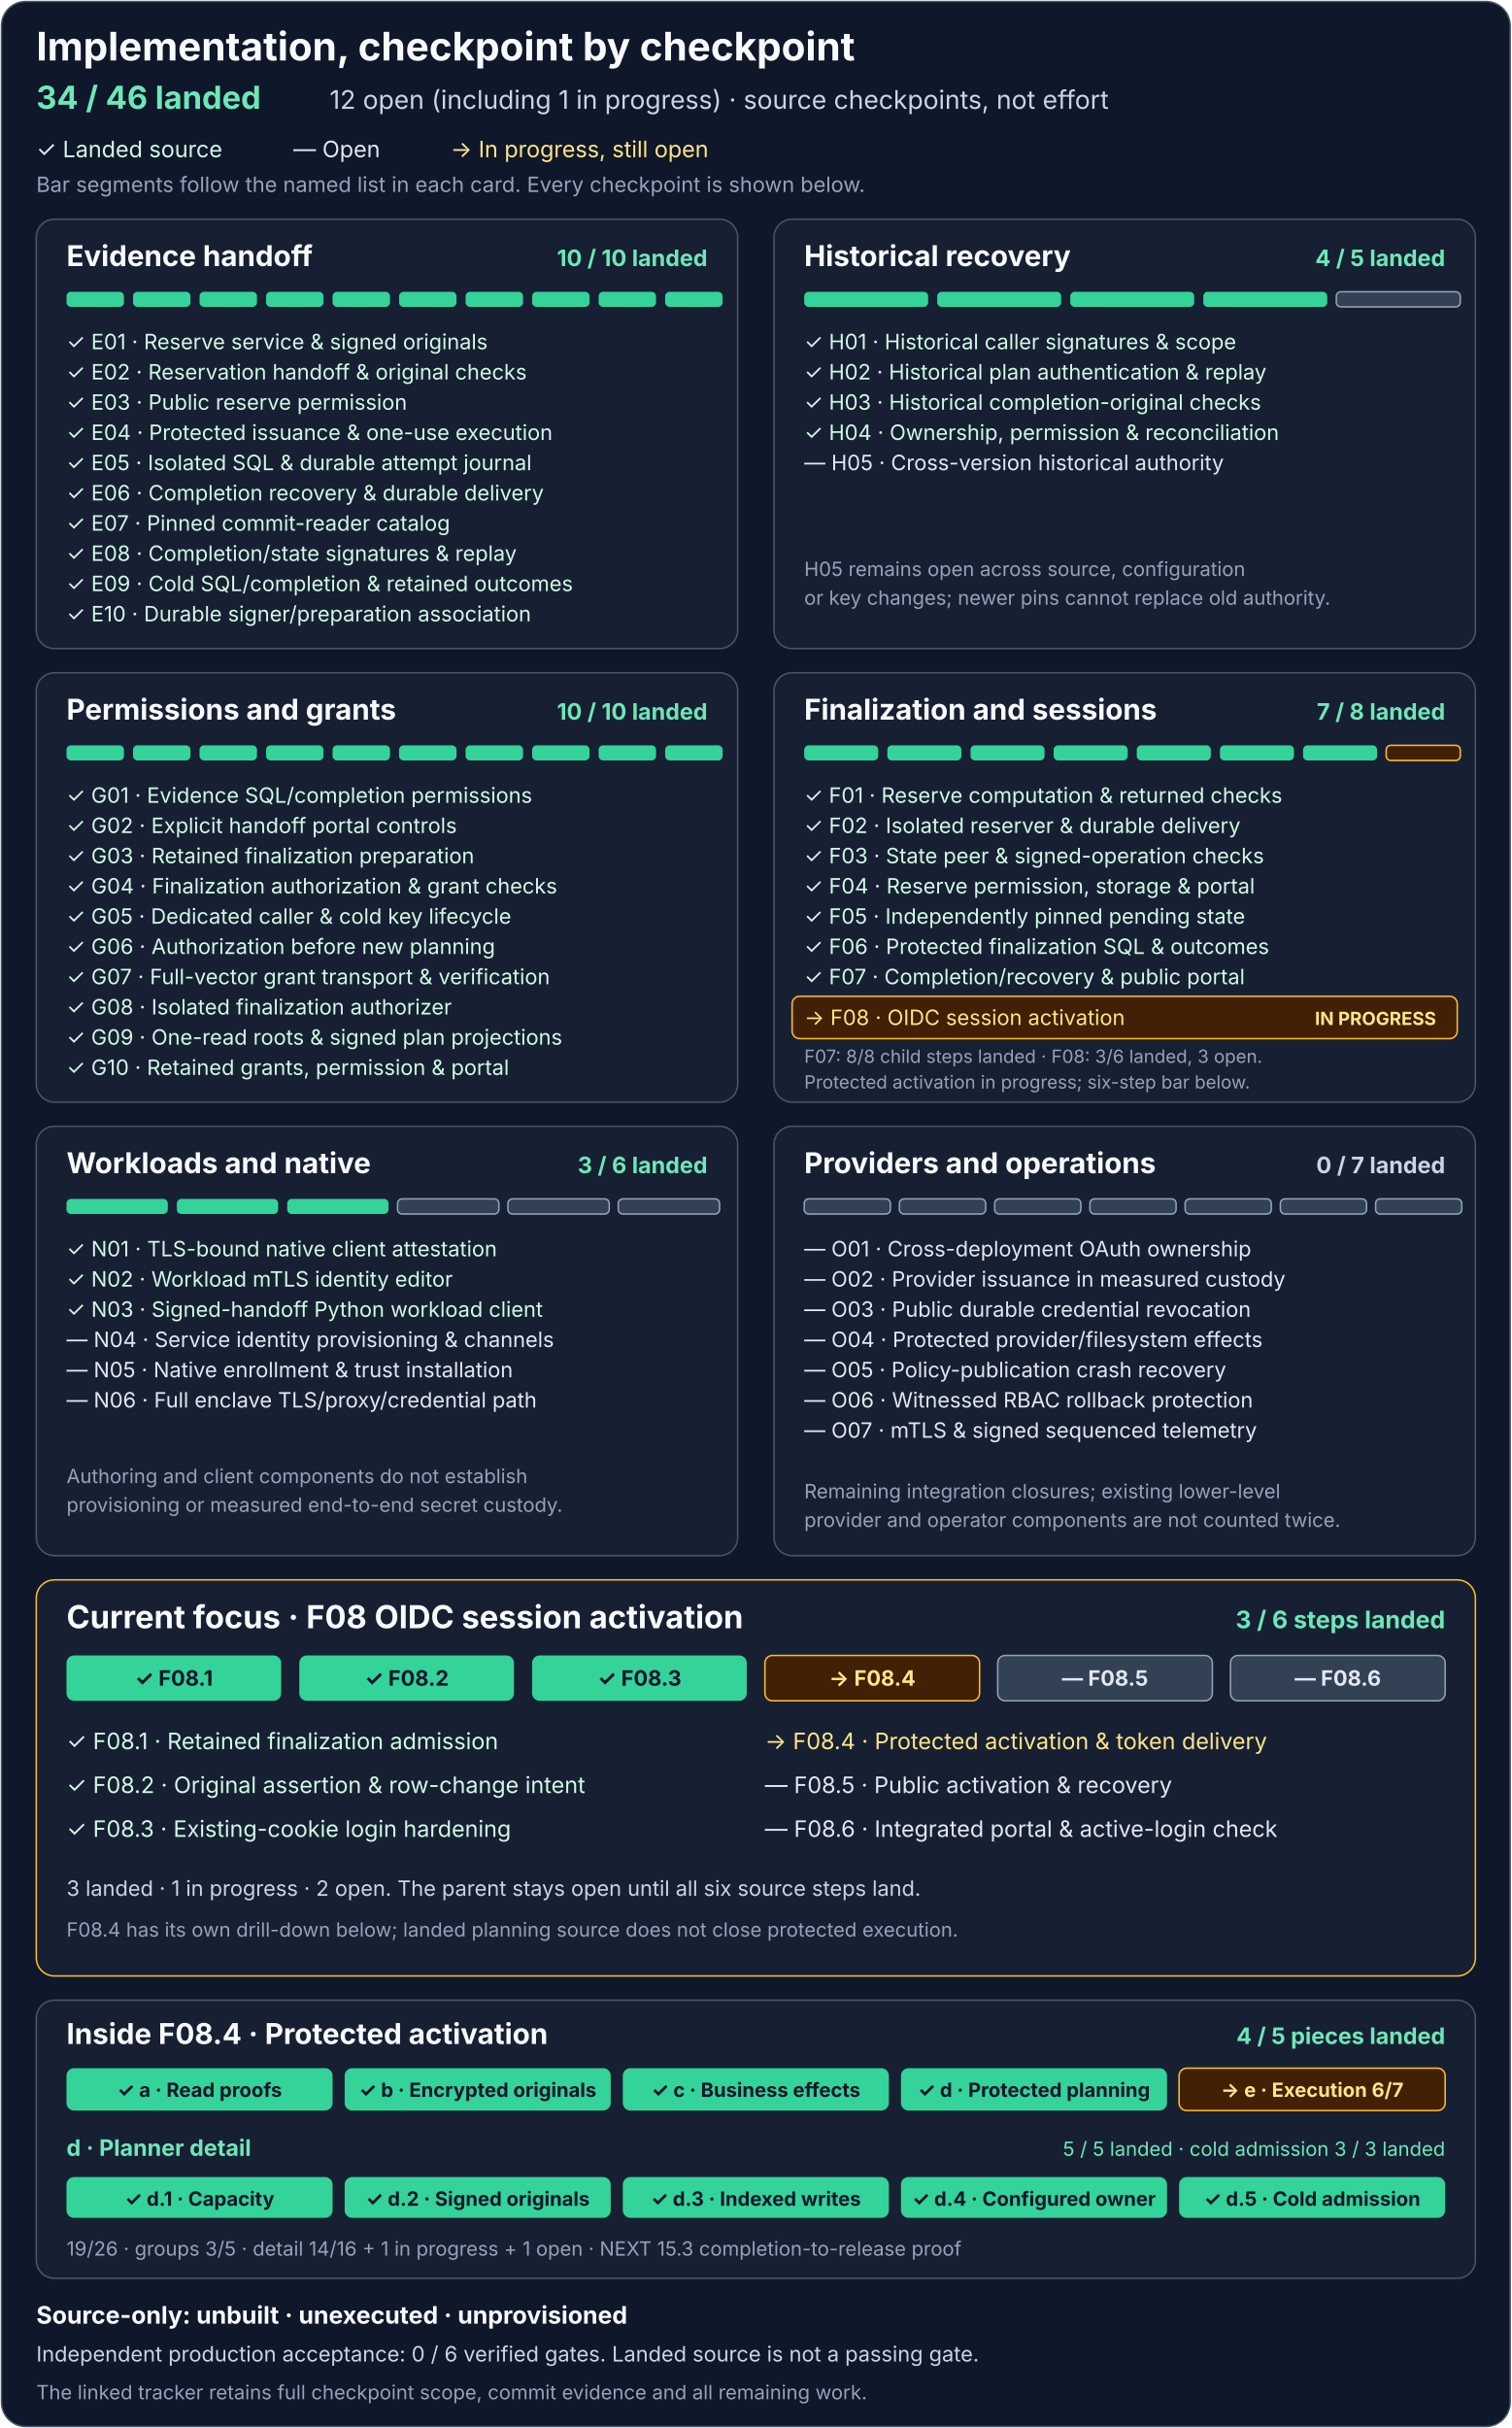
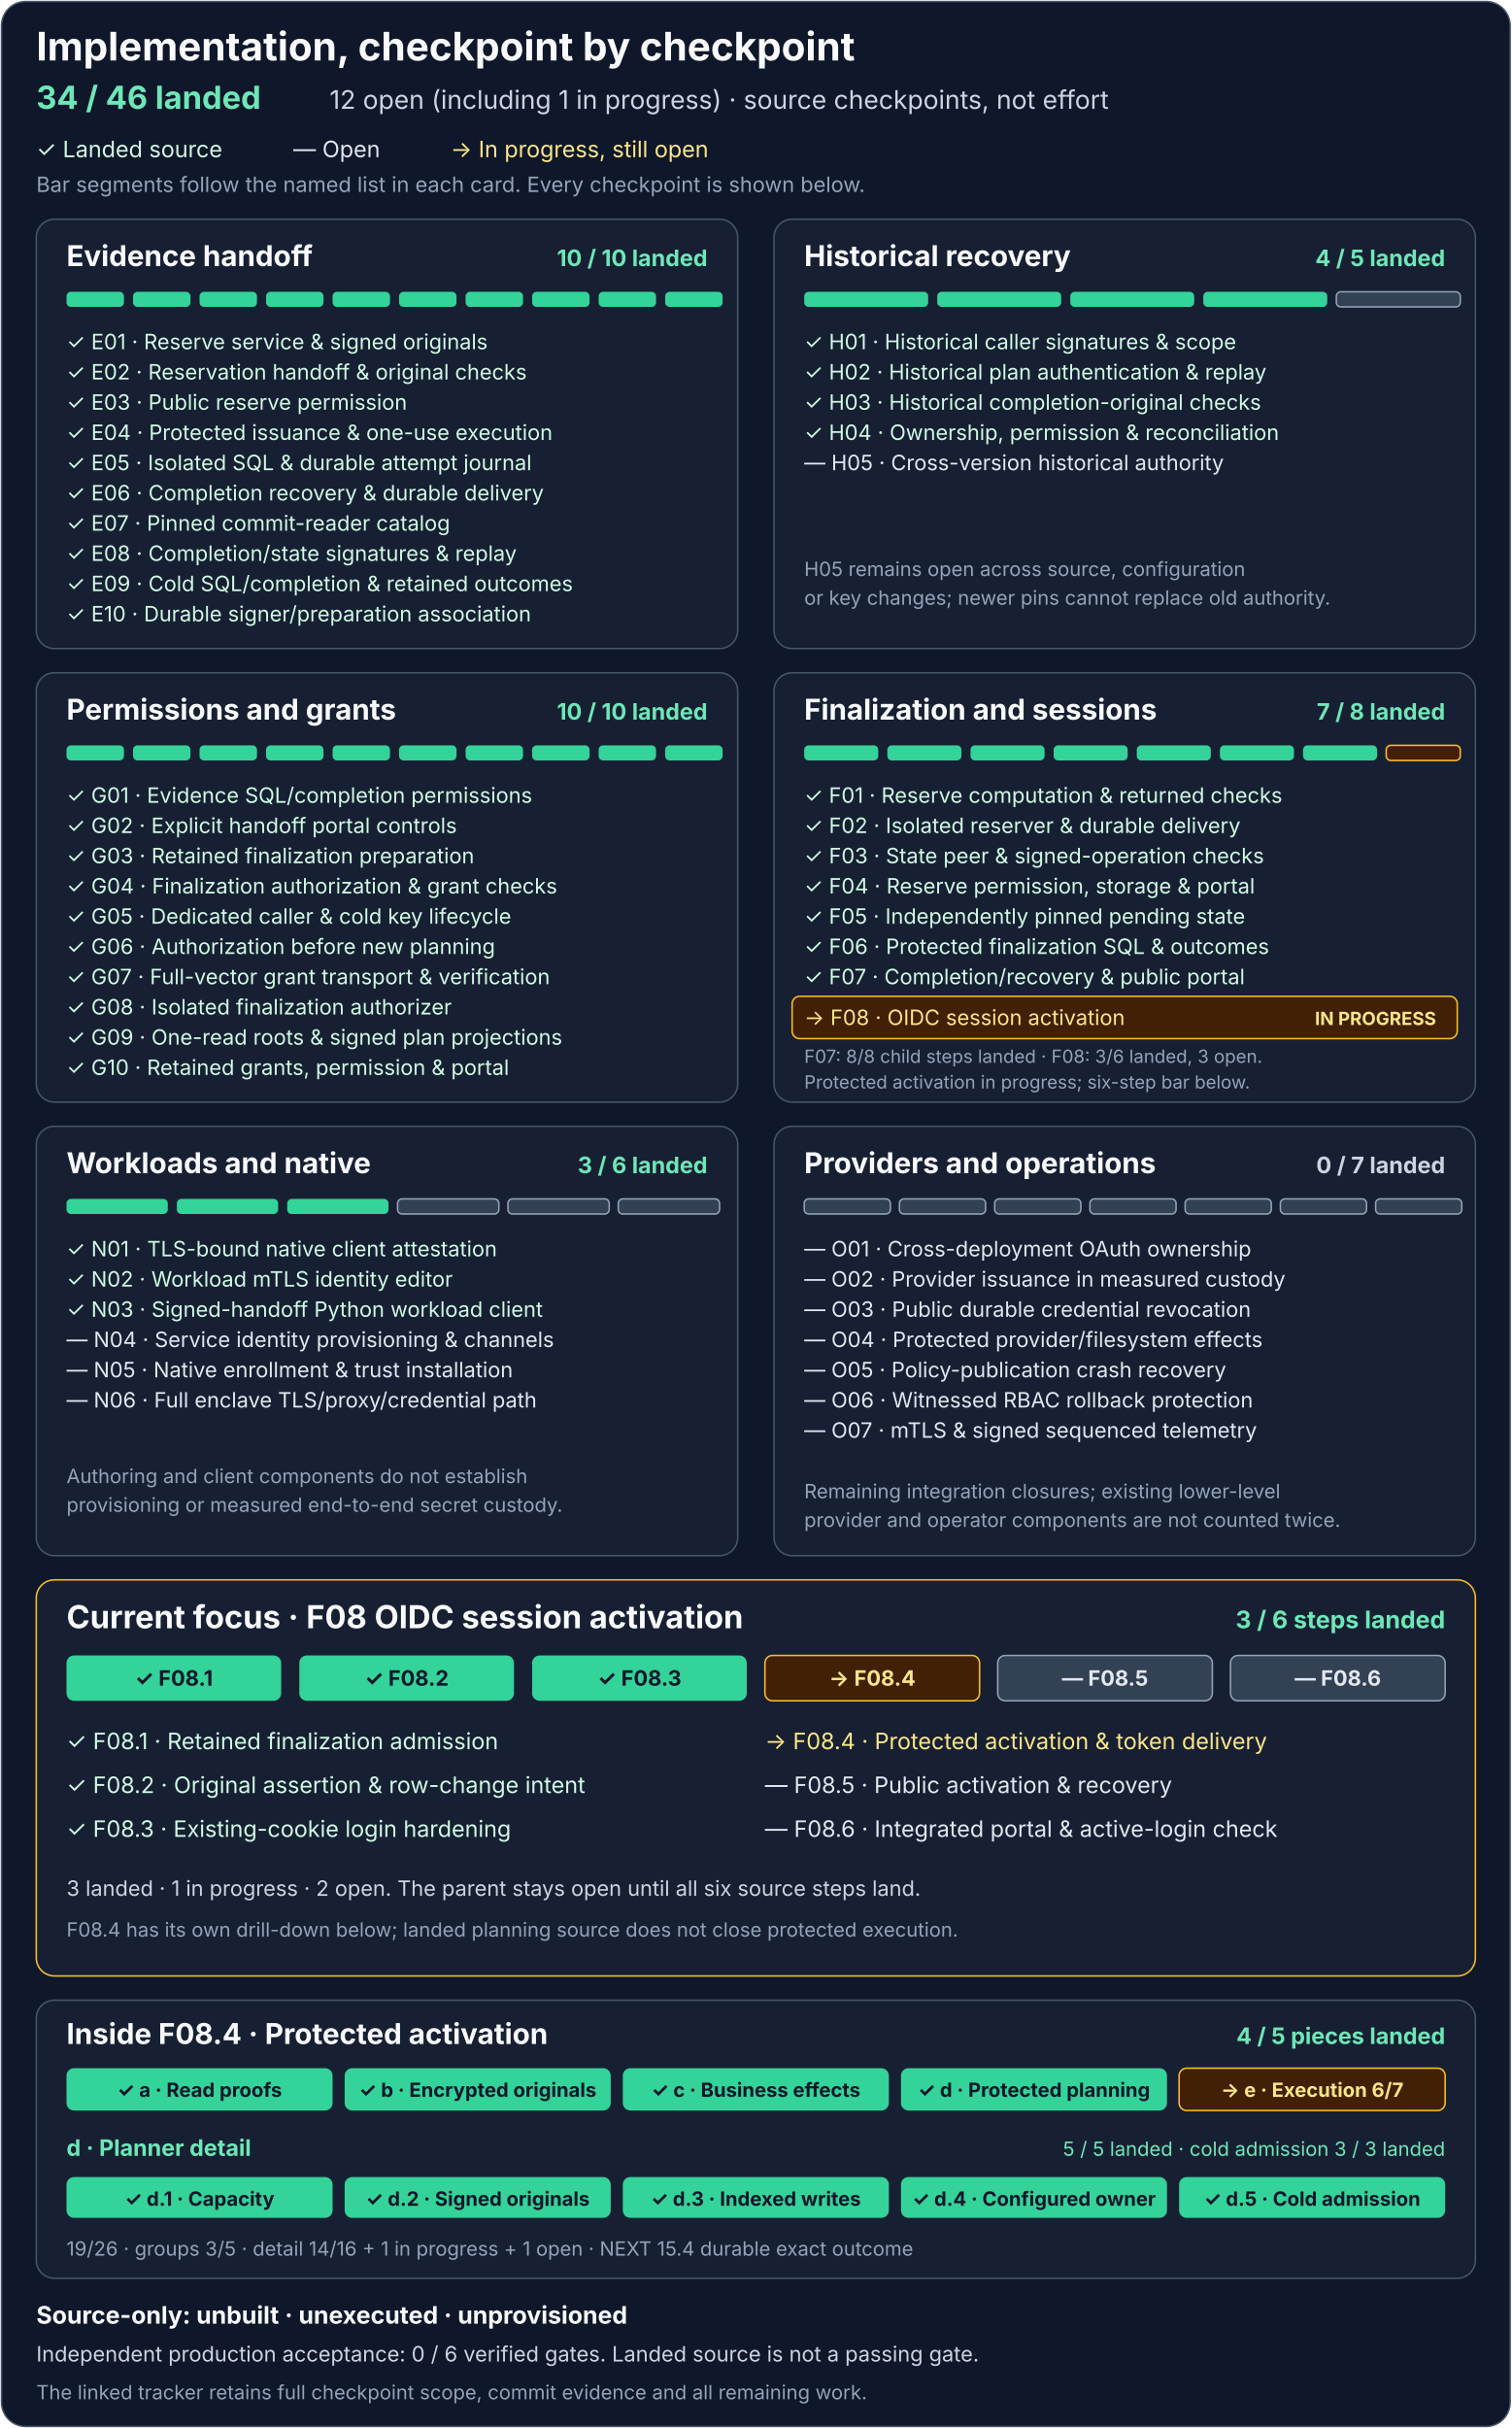
<svg xmlns="http://www.w3.org/2000/svg" width="1000" height="1606" viewBox="0 0 1000 1606" role="img" aria-labelledby="title description">
  <rect x="1" y="1" width="998" height="1604" rx="16" fill="#0f172a" stroke="#475569" />
  <g font-family="system-ui, -apple-system, Segoe UI, sans-serif">
    <text x="24" y="40" fill="#f8fafc" font-size="26" font-weight="700">Implementation, checkpoint by checkpoint</text>
    <text x="24" y="72" fill="#6ee7b7" font-size="21" font-weight="700">34 / 46 landed</text>
    <text x="218" y="72" fill="#cbd5e1" font-size="17">12 open (including 1 in progress) · source checkpoints, not effort</text>
    <text x="24" y="104" fill="#d1fae5" font-size="15">✓ Landed source</text>
    <text x="194" y="104" fill="#e2e8f0" font-size="15">— Open</text>
    <text x="298" y="104" fill="#fde68a" font-size="15">→ In progress, still open</text>
    <text x="24" y="127" fill="#94a3b8" font-size="14">Bar segments follow the named list in each card. Every checkpoint is shown below.</text>
    <g transform="translate(24 145)" aria-labelledby="e-title">
      <rect width="464" height="284" rx="12" fill="#172033" stroke="#475569" />
      <text id="e-title" x="20" y="31" fill="#f8fafc" font-size="19" font-weight="700">Evidence handoff</text>
      <text x="444" y="31" text-anchor="end" fill="#6ee7b7" font-size="15" font-weight="700">10 / 10 landed</text>
      <g fill="#34d399">
        <rect x="20" y="48" width="38" height="10" rx="3" />
        <rect x="64" y="48" width="38" height="10" rx="3" />
        <rect x="108" y="48" width="38" height="10" rx="3" />
        <rect x="152" y="48" width="38" height="10" rx="3" />
        <rect x="196" y="48" width="38" height="10" rx="3" />
        <rect x="240" y="48" width="38" height="10" rx="3" />
        <rect x="284" y="48" width="38" height="10" rx="3" />
        <rect x="328" y="48" width="38" height="10" rx="3" />
        <rect x="372" y="48" width="38" height="10" rx="3" />
        <rect x="416" y="48" width="38" height="10" rx="3" />
      </g>
      <g fill="#d1fae5" font-size="14">
        <text x="20" y="86">✓ E01 · Reserve service &amp; signed originals</text>
        <text x="20" y="106">✓ E02 · Reservation handoff &amp; original checks</text>
        <text x="20" y="126">✓ E03 · Public reserve permission</text>
        <text x="20" y="146">✓ E04 · Protected issuance &amp; one-use execution</text>
        <text x="20" y="166">✓ E05 · Isolated SQL &amp; durable attempt journal</text>
        <text x="20" y="186">✓ E06 · Completion recovery &amp; durable delivery</text>
        <text x="20" y="206">✓ E07 · Pinned commit-reader catalog</text>
        <text x="20" y="226">✓ E08 · Completion/state signatures &amp; replay</text>
        <text x="20" y="246">✓ E09 · Cold SQL/completion &amp; retained outcomes</text>
        <text x="20" y="266">✓ E10 · Durable signer/preparation association</text>
      </g>
    </g>
    <g transform="translate(512 145)" aria-labelledby="h-title">
      <rect width="464" height="284" rx="12" fill="#172033" stroke="#475569" />
      <text id="h-title" x="20" y="31" fill="#f8fafc" font-size="19" font-weight="700">Historical recovery</text>
      <text x="444" y="31" text-anchor="end" fill="#6ee7b7" font-size="15" font-weight="700">4 / 5 landed</text>
      <g fill="#34d399">
        <rect x="20" y="48" width="82" height="10" rx="3" />
        <rect x="108" y="48" width="82" height="10" rx="3" />
        <rect x="196" y="48" width="82" height="10" rx="3" />
        <rect x="284" y="48" width="82" height="10" rx="3" />
        <rect x="372" y="48" width="82" height="10" rx="3" fill="#334155" stroke="#94a3b8" />
      </g>
      <g fill="#d1fae5" font-size="14">
        <text x="20" y="86">✓ H01 · Historical caller signatures &amp; scope</text>
        <text x="20" y="106">✓ H02 · Historical plan authentication &amp; replay</text>
        <text x="20" y="126">✓ H03 · Historical completion-original checks</text>
        <text x="20" y="146">✓ H04 · Ownership, permission &amp; reconciliation</text>
      </g>
      <text x="20" y="166" fill="#e2e8f0" font-size="14">— H05 · Cross-version historical authority</text>
      <text x="20" y="236" fill="#94a3b8" font-size="13">H05 remains open across source, configuration</text>
      <text x="20" y="255" fill="#94a3b8" font-size="13">or key changes; newer pins cannot replace old authority.</text>
    </g>
    <g transform="translate(24 445)" aria-labelledby="g-title">
      <rect width="464" height="284" rx="12" fill="#172033" stroke="#475569" />
      <text id="g-title" x="20" y="31" fill="#f8fafc" font-size="19" font-weight="700">Permissions and grants</text>
      <text x="444" y="31" text-anchor="end" fill="#6ee7b7" font-size="15" font-weight="700">10 / 10 landed</text>
      <g fill="#34d399">
        <rect x="20" y="48" width="38" height="10" rx="3" />
        <rect x="64" y="48" width="38" height="10" rx="3" />
        <rect x="108" y="48" width="38" height="10" rx="3" />
        <rect x="152" y="48" width="38" height="10" rx="3" />
        <rect x="196" y="48" width="38" height="10" rx="3" />
        <rect x="240" y="48" width="38" height="10" rx="3" />
        <rect x="284" y="48" width="38" height="10" rx="3" />
        <rect x="328" y="48" width="38" height="10" rx="3" />
        <rect x="372" y="48" width="38" height="10" rx="3" />
        <rect x="416" y="48" width="38" height="10" rx="3" />
      </g>
      <g fill="#d1fae5" font-size="14">
        <text x="20" y="86">✓ G01 · Evidence SQL/completion permissions</text>
        <text x="20" y="106">✓ G02 · Explicit handoff portal controls</text>
        <text x="20" y="126">✓ G03 · Retained finalization preparation</text>
        <text x="20" y="146">✓ G04 · Finalization authorization &amp; grant checks</text>
        <text x="20" y="166">✓ G05 · Dedicated caller &amp; cold key lifecycle</text>
        <text x="20" y="186">✓ G06 · Authorization before new planning</text>
        <text x="20" y="206">✓ G07 · Full-vector grant transport &amp; verification</text>
        <text x="20" y="226">✓ G08 · Isolated finalization authorizer</text>
        <text x="20" y="246">✓ G09 · One-read roots &amp; signed plan projections</text>
        <text x="20" y="266">✓ G10 · Retained grants, permission &amp; portal</text>
      </g>
    </g>
    <g transform="translate(512 445)" aria-labelledby="f-title">
      <rect width="464" height="284" rx="12" fill="#172033" stroke="#475569" />
      <text id="f-title" x="20" y="31" fill="#f8fafc" font-size="19" font-weight="700">Finalization and sessions</text>
      <text x="444" y="31" text-anchor="end" fill="#6ee7b7" font-size="15" font-weight="700">7 / 8 landed</text>
      <g fill="#34d399">
        <rect x="20" y="48" width="49" height="10" rx="3" />
        <rect x="75" y="48" width="49" height="10" rx="3" />
        <rect x="130" y="48" width="49" height="10" rx="3" />
        <rect x="185" y="48" width="49" height="10" rx="3" />
        <rect x="240" y="48" width="49" height="10" rx="3" />
        <rect x="295" y="48" width="49" height="10" rx="3" />
        <rect x="350" y="48" width="49" height="10" rx="3" />
        <rect x="405" y="48" width="49" height="10" rx="3" fill="#422006" stroke="#fbbf24" />
      </g>
      <g fill="#d1fae5" font-size="14">
        <text x="20" y="86">✓ F01 · Reserve computation &amp; returned checks</text>
        <text x="20" y="106">✓ F02 · Isolated reserver &amp; durable delivery</text>
        <text x="20" y="126">✓ F03 · State peer &amp; signed-operation checks</text>
        <text x="20" y="146">✓ F04 · Reserve permission, storage &amp; portal</text>
        <text x="20" y="166">✓ F05 · Independently pinned pending state</text>
        <text x="20" y="186">✓ F06 · Protected finalization SQL &amp; outcomes</text>
        <text x="20" y="206">✓ F07 · Completion/recovery &amp; public portal</text>
      </g>
      <rect x="12" y="214" width="440" height="28" rx="5" fill="#422006" stroke="#fbbf24" />
      <text x="20" y="233" fill="#fde68a" font-size="14">→ F08 · OIDC session activation</text>
      <text x="438" y="233" text-anchor="end" fill="#fde68a" font-size="12" font-weight="700">IN PROGRESS</text>
      <text x="20" y="258" fill="#94a3b8" font-size="12">F07: 8/8 child steps landed · F08: 3/6 landed, 3 open.</text>
      <text x="20" y="275" fill="#94a3b8" font-size="12">Protected activation in progress; six-step bar below.</text>
    </g>
    <g transform="translate(24 745)" aria-labelledby="n-title">
      <rect width="464" height="284" rx="12" fill="#172033" stroke="#475569" />
      <text id="n-title" x="20" y="31" fill="#f8fafc" font-size="19" font-weight="700">Workloads and native</text>
      <text x="444" y="31" text-anchor="end" fill="#6ee7b7" font-size="15" font-weight="700">3 / 6 landed</text>
      <g>
        <rect x="20" y="48" width="67" height="10" rx="3" fill="#34d399" />
        <rect x="93" y="48" width="67" height="10" rx="3" fill="#34d399" />
        <rect x="166" y="48" width="67" height="10" rx="3" fill="#34d399" />
        <rect x="239" y="48" width="67" height="10" rx="3" fill="#334155" stroke="#94a3b8" />
        <rect x="312" y="48" width="67" height="10" rx="3" fill="#334155" stroke="#94a3b8" />
        <rect x="385" y="48" width="67" height="10" rx="3" fill="#334155" stroke="#94a3b8" />
      </g>
      <g fill="#d1fae5" font-size="14">
        <text x="20" y="86">✓ N01 · TLS-bound native client attestation</text>
        <text x="20" y="106">✓ N02 · Workload mTLS identity editor</text>
        <text x="20" y="126">✓ N03 · Signed-handoff Python workload client</text>
      </g>
      <g fill="#e2e8f0" font-size="14">
        <text x="20" y="146">— N04 · Service identity provisioning &amp; channels</text>
        <text x="20" y="166">— N05 · Native enrollment &amp; trust installation</text>
        <text x="20" y="186">— N06 · Full enclave TLS/proxy/credential path</text>
      </g>
      <text x="20" y="236" fill="#94a3b8" font-size="13">Authoring and client components do not establish</text>
      <text x="20" y="255" fill="#94a3b8" font-size="13">provisioning or measured end-to-end secret custody.</text>
    </g>
    <g transform="translate(512 745)" aria-labelledby="o-title">
      <rect width="464" height="284" rx="12" fill="#172033" stroke="#475569" />
      <text id="o-title" x="20" y="31" fill="#f8fafc" font-size="19" font-weight="700">Providers and operations</text>
      <text x="444" y="31" text-anchor="end" fill="#cbd5e1" font-size="15" font-weight="700">0 / 7 landed</text>
      <g fill="#334155" stroke="#94a3b8">
        <rect x="20" y="48" width="57" height="10" rx="3" />
        <rect x="83" y="48" width="57" height="10" rx="3" />
        <rect x="146" y="48" width="57" height="10" rx="3" />
        <rect x="209" y="48" width="57" height="10" rx="3" />
        <rect x="272" y="48" width="57" height="10" rx="3" />
        <rect x="335" y="48" width="57" height="10" rx="3" />
        <rect x="398" y="48" width="57" height="10" rx="3" />
      </g>
      <g fill="#e2e8f0" font-size="14">
        <text x="20" y="86">— O01 · Cross-deployment OAuth ownership</text>
        <text x="20" y="106">— O02 · Provider issuance in measured custody</text>
        <text x="20" y="126">— O03 · Public durable credential revocation</text>
        <text x="20" y="146">— O04 · Protected provider/filesystem effects</text>
        <text x="20" y="166">— O05 · Policy-publication crash recovery</text>
        <text x="20" y="186">— O06 · Witnessed RBAC rollback protection</text>
        <text x="20" y="206">— O07 · mTLS &amp; signed sequenced telemetry</text>
      </g>
      <text x="20" y="246" fill="#94a3b8" font-size="13">Remaining integration closures; existing lower-level</text>
      <text x="20" y="265" fill="#94a3b8" font-size="13">provider and operator components are not counted twice.</text>
    </g>
    <g transform="translate(24 1045)" aria-labelledby="f08-title">
      <rect width="952" height="262" rx="12" fill="#172033" stroke="#fbbf24" />
      <text id="f08-title" x="20" y="32" fill="#f8fafc" font-size="21" font-weight="700">Current focus · F08 OIDC session activation</text>
      <text x="932" y="32" text-anchor="end" fill="#6ee7b7" font-size="16" font-weight="700">3 / 6 steps landed</text>
      <g>
        <rect x="20" y="50" width="142" height="30" rx="5" fill="#34d399" />
        <rect x="174" y="50" width="142" height="30" rx="5" fill="#34d399" />
        <rect x="328" y="50" width="142" height="30" rx="5" fill="#34d399" />
        <rect x="482" y="50" width="142" height="30" rx="5" fill="#422006" stroke="#fbbf24" />
        <rect x="636" y="50" width="142" height="30" rx="5" fill="#334155" stroke="#94a3b8" />
        <rect x="790" y="50" width="142" height="30" rx="5" fill="#334155" stroke="#94a3b8" />
      </g>
      <g text-anchor="middle" font-size="14" font-weight="700">
        <text x="91" y="70" fill="#0f172a">✓ F08.1</text>
        <text x="245" y="70" fill="#0f172a">✓ F08.2</text>
        <text x="399" y="70" fill="#0f172a">✓ F08.3</text>
        <text x="553" y="70" fill="#fde68a">→ F08.4</text>
        <text x="707" y="70" fill="#e2e8f0">— F08.5</text>
        <text x="861" y="70" fill="#e2e8f0">— F08.6</text>
      </g>
      <g font-size="15">
        <text x="20" y="112" fill="#d1fae5">✓ F08.1 · Retained finalization admission</text>
        <text x="20" y="141" fill="#d1fae5">✓ F08.2 · Original assertion &amp; row-change intent</text>
        <text x="20" y="170" fill="#d1fae5">✓ F08.3 · Existing-cookie login hardening</text>
        <text x="482" y="112" fill="#fde68a">→ F08.4 · Protected activation &amp; token delivery</text>
        <text x="482" y="141" fill="#e2e8f0">— F08.5 · Public activation &amp; recovery</text>
        <text x="482" y="170" fill="#e2e8f0">— F08.6 · Integrated portal &amp; active-login check</text>
      </g>
      <text x="20" y="209" fill="#cbd5e1" font-size="14">3 landed · 1 in progress · 2 open. The parent stays open until all six source steps land.</text>
      <text x="20" y="236" fill="#94a3b8" font-size="13">F08.4 has its own drill-down below; landed planning source does not close protected execution.</text>
    </g>
    <g transform="translate(24 1323)" aria-labelledby="f084-title">
      <rect width="952" height="184" rx="12" fill="#172033" stroke="#475569" />
      <text id="f084-title" x="20" y="29" fill="#f8fafc" font-size="19" font-weight="700">Inside F08.4 · Protected activation</text>
      <text x="932" y="29" text-anchor="end" fill="#6ee7b7" font-size="15" font-weight="700">4 / 5 pieces landed</text>
      <g>
        <rect x="20" y="45" width="176" height="28" rx="5" fill="#34d399" />
        <rect x="204" y="45" width="176" height="28" rx="5" fill="#34d399" />
        <rect x="388" y="45" width="176" height="28" rx="5" fill="#34d399" />
        <rect x="572" y="45" width="176" height="28" rx="5" fill="#34d399" />
        <rect x="756" y="45" width="176" height="28" rx="5" fill="#422006" stroke="#fbbf24" />
      </g>
      <g text-anchor="middle" font-size="13" font-weight="700">
        <text x="108" y="64" fill="#0f172a">✓ a · Read proofs</text>
        <text x="292" y="64" fill="#0f172a">✓ b · Encrypted originals</text>
        <text x="476" y="64" fill="#0f172a">✓ c · Business effects</text>
        <text x="660" y="64" fill="#0f172a">✓ d · Protected planning</text>
        <text x="844" y="64" fill="#fde68a">→ e · Execution 6/7</text>
      </g>
      <text x="20" y="103" fill="#6ee7b7" font-size="15" font-weight="700">d · Planner detail</text>
      <text x="932" y="103" text-anchor="end" fill="#6ee7b7" font-size="13">5 / 5 landed · cold admission 3 / 3 landed</text>
      <g>
        <rect x="20" y="117" width="176" height="27" rx="5" fill="#34d399" />
        <rect x="204" y="117" width="176" height="27" rx="5" fill="#34d399" />
        <rect x="388" y="117" width="176" height="27" rx="5" fill="#34d399" />
        <rect x="572" y="117" width="176" height="27" rx="5" fill="#34d399" />
        <rect x="756" y="117" width="176" height="27" rx="5" fill="#34d399" />
      </g>
      <g text-anchor="middle" font-size="13" font-weight="700">
        <text x="108" y="136" fill="#0f172a">✓ d.1 · Capacity</text>
        <text x="292" y="136" fill="#0f172a">✓ d.2 · Signed originals</text>
        <text x="476" y="136" fill="#0f172a">✓ d.3 · Indexed writes</text>
        <text x="660" y="136" fill="#0f172a">✓ d.4 · Configured owner</text>
        <text x="844" y="136" fill="#0f172a">✓ d.5 · Cold admission</text>
      </g>
-       <text x="20" y="169" fill="#94a3b8" font-size="13">19/26 · groups 3/5 · detail 14/16 + 1 in progress + 1 open · NEXT 15.3 completion-to-release proof</text>
+       <text x="20" y="169" fill="#94a3b8" font-size="13">19/26 · groups 3/5 · detail 14/16 + 1 in progress + 1 open · NEXT 15.4 durable exact outcome</text>
    </g>
    <text x="24" y="1537" fill="#f8fafc" font-size="16" font-weight="700">Source-only: unbuilt · unexecuted · unprovisioned</text>
    <text x="24" y="1562" fill="#cbd5e1" font-size="14">Independent production acceptance: 0 / 6 verified gates. Landed source is not a passing gate.</text>
    <text x="24" y="1587" fill="#94a3b8" font-size="13">The linked tracker retains full checkpoint scope, commit evidence and all remaining work.</text>
  </g>
</svg>
